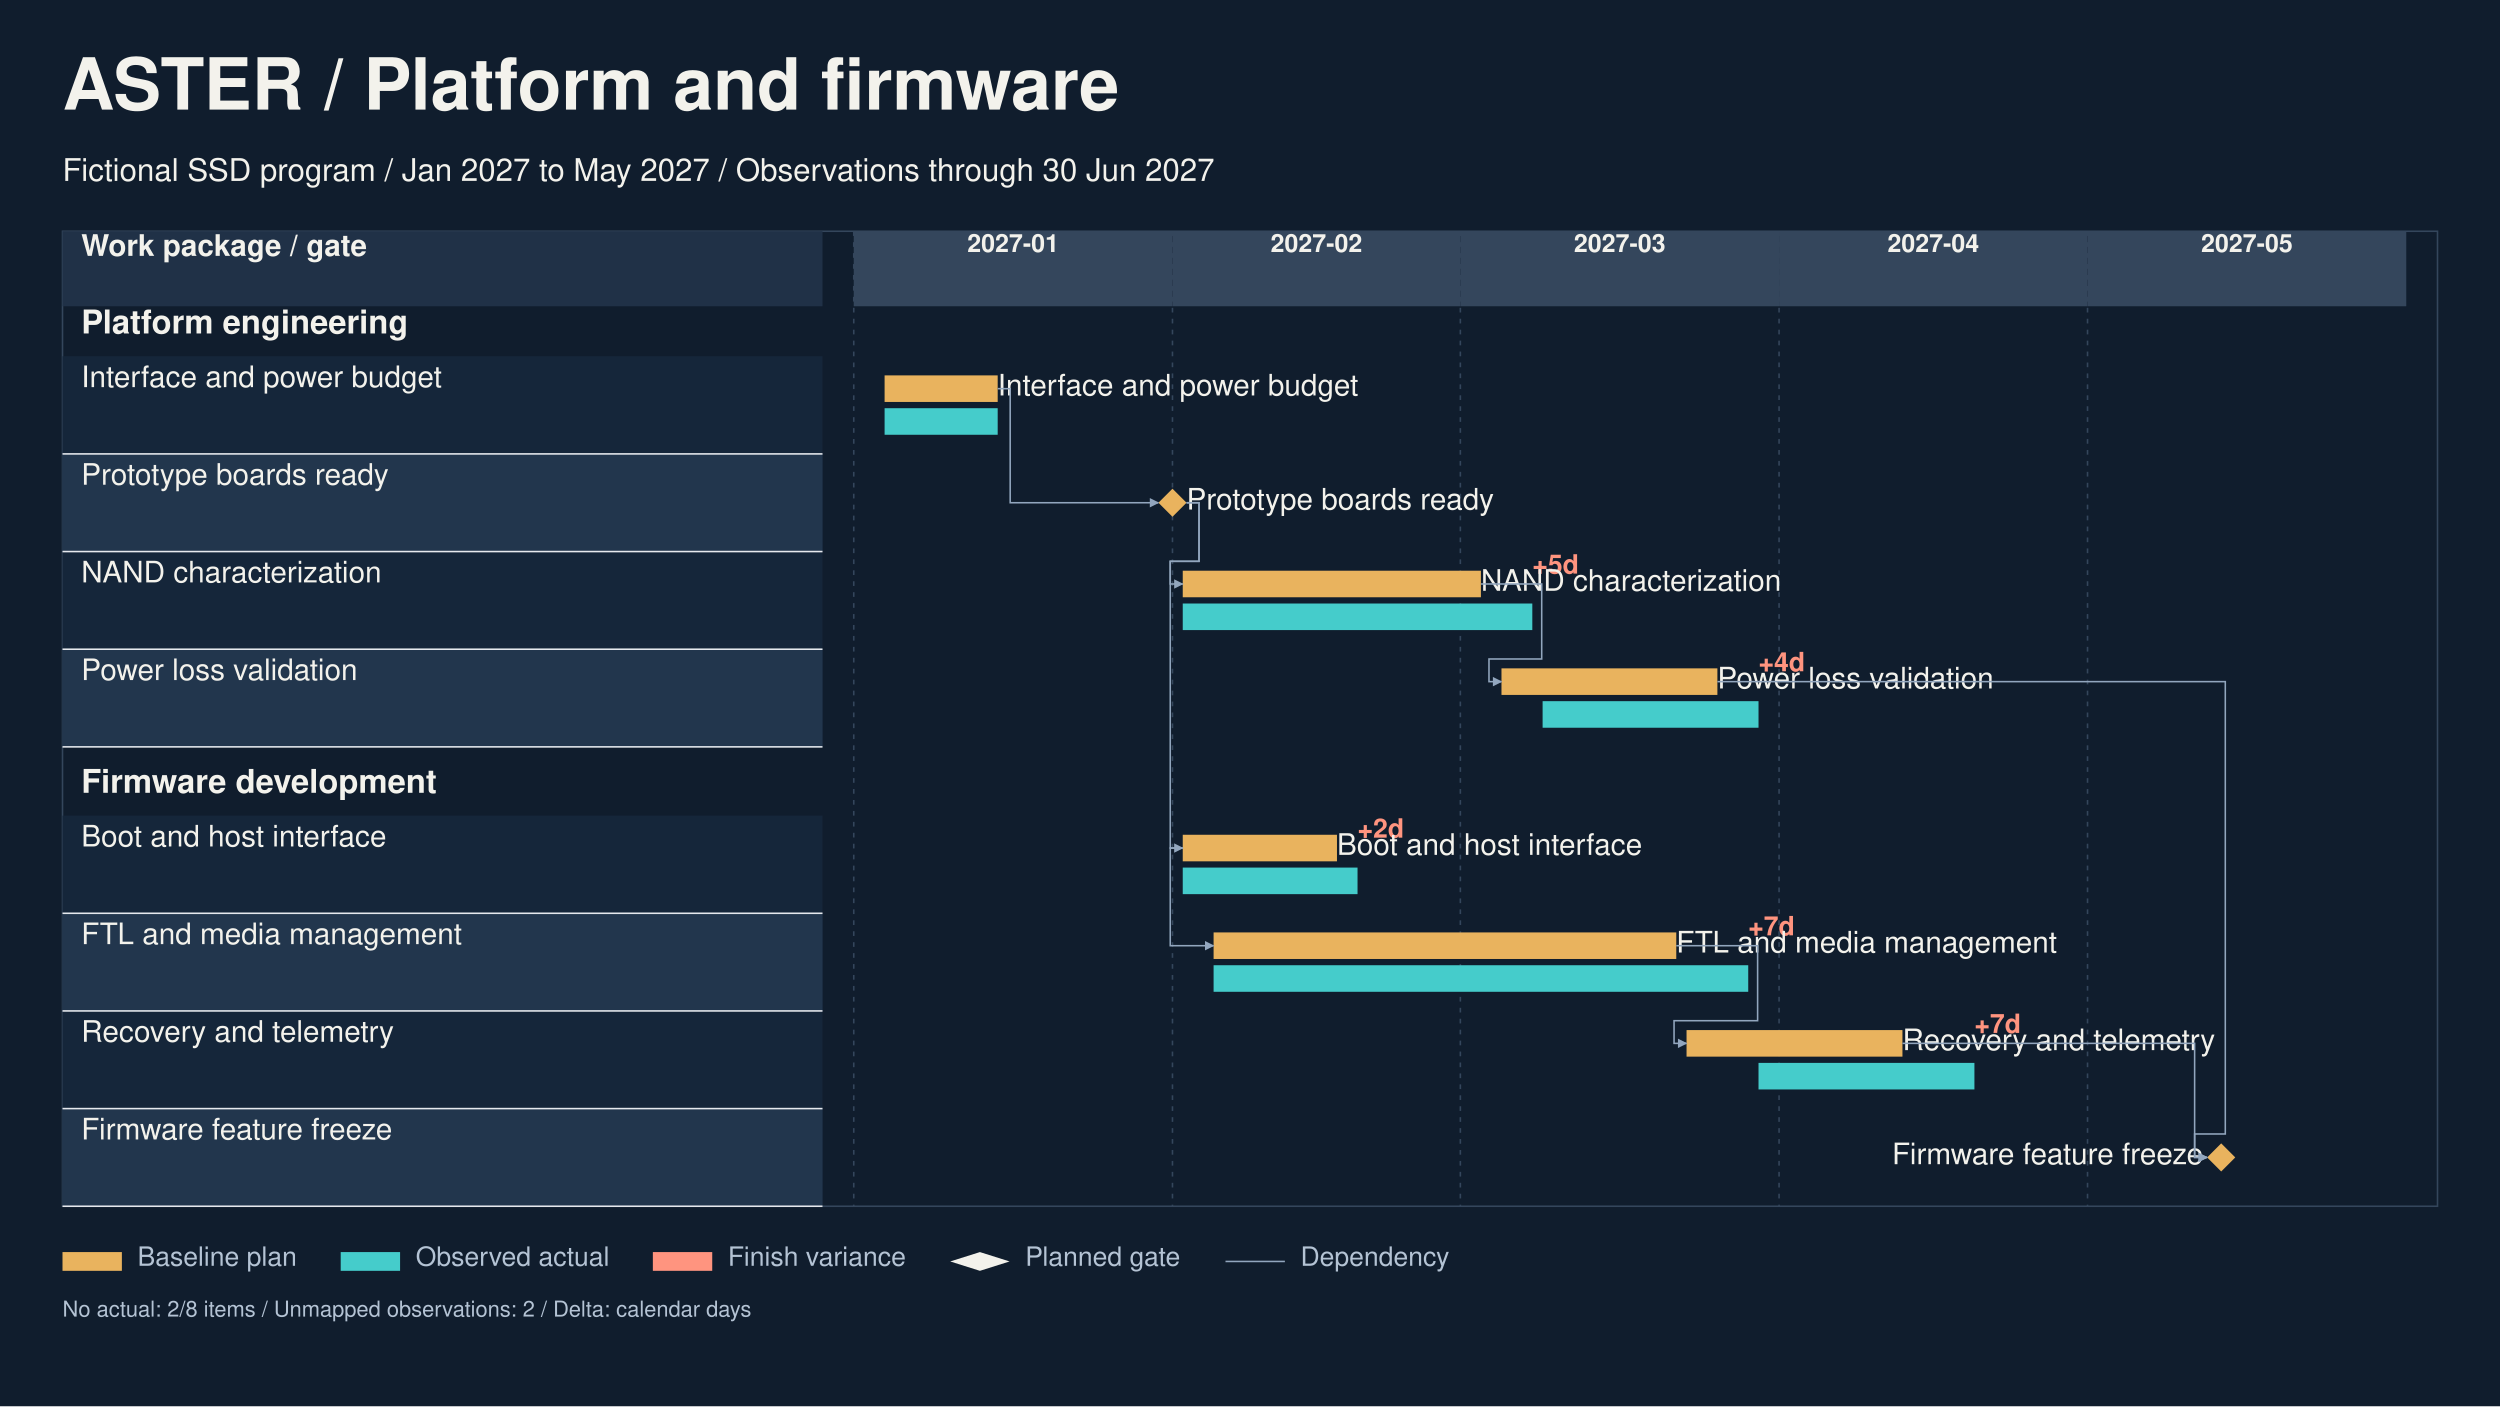
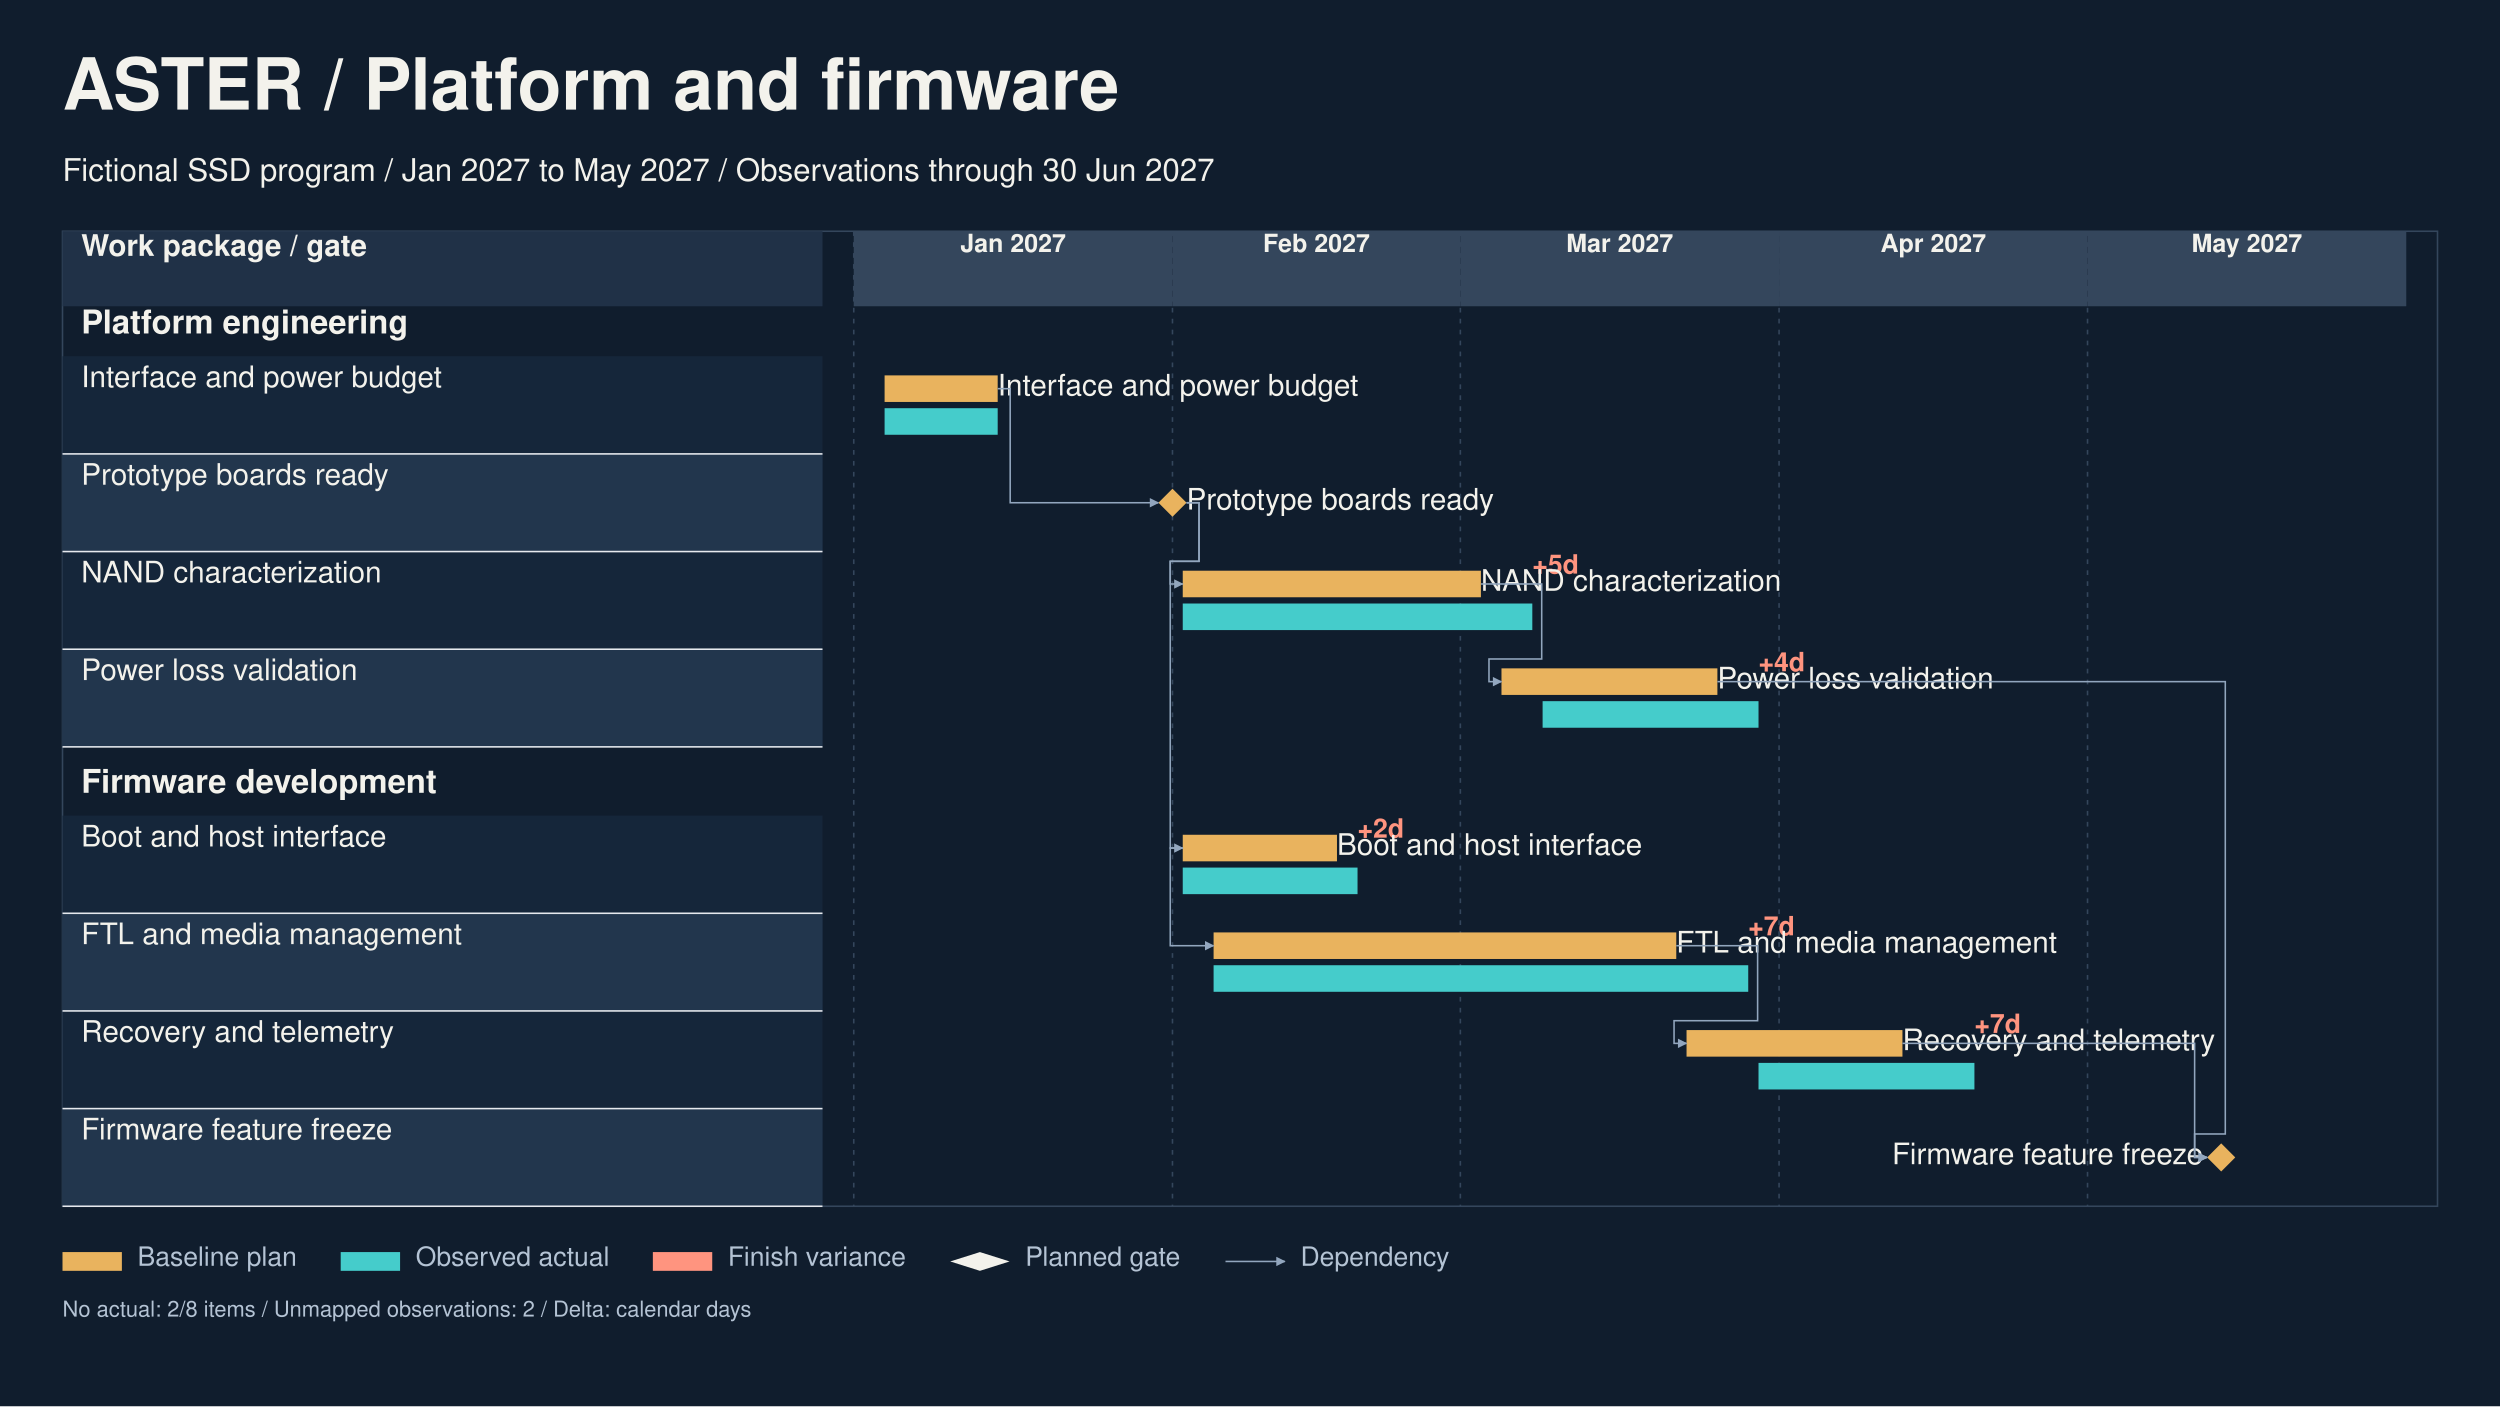
<svg xmlns="http://www.w3.org/2000/svg" width="1600" height="900" viewBox="0 0 1600 900" role="img" aria-labelledby="title desc">
  <defs>
    <marker id="dependency-arrow" markerWidth="6" markerHeight="6" refX="5.5" refY="3.0" orient="auto">
      <path d="M0 0L6 3.0L0 6Z" fill="#92A6BE" />
    </marker>
  </defs>
  <rect width="1600" height="900" fill="#101D2D" />
  <rect data-scene-id="table-timeline:table-frame:table::primitive" data-purpose="table-frame" data-source-ref="table" x="40" y="148" width="1520" height="624" fill="none" stroke="#34465C" />
  <rect data-scene-id="table-timeline:table-header-band:table-header::primitive" data-purpose="table-header" data-source-ref="table-header" x="40" y="148" width="486.4" height="48" fill="#203147" stroke="none" />
  <rect data-scene-id="table-timeline:group-surface:platform::primitive" data-purpose="group-surface" data-source-ref="platform" x="40" y="228" width="486.4" height="250" fill="#15263A" stroke="none" opacity="1" />
  <rect data-scene-id="table-timeline:group-surface:firmware::primitive" data-purpose="group-surface" data-source-ref="firmware" x="40" y="522" width="486.4" height="250" fill="#15263A" stroke="none" opacity="1" />
  <rect data-scene-id="table-timeline:row-shade:board::primitive" data-purpose="row-shade" data-source-ref="board" x="40" y="290.5" width="486.4" height="62.5" fill="#22364D" stroke="none" />
  <rect data-scene-id="table-timeline:row-shade:power::primitive" data-purpose="row-shade" data-source-ref="power" x="40" y="415.5" width="486.4" height="62.5" fill="#22364D" stroke="none" />
  <rect data-scene-id="table-timeline:row-shade:ftl::primitive" data-purpose="row-shade" data-source-ref="ftl" x="40" y="584.5" width="486.4" height="62.5" fill="#22364D" stroke="none" />
  <rect data-scene-id="table-timeline:row-shade:fw-freeze::primitive" data-purpose="row-shade" data-source-ref="fw-freeze" x="40" y="709.5" width="486.4" height="62.5" fill="#22364D" stroke="none" />
  <path data-scene-id="table-timeline:table-row-rule:requirements::primitive" data-purpose="table-row" data-source-ref="requirements" d="M40 290.5L526.4 290.5" stroke="#E6E9EE" fill="none" />
  <path data-scene-id="table-timeline:table-row-rule:board::primitive" data-purpose="table-row" data-source-ref="board" d="M40 353L526.4 353" stroke="#E6E9EE" fill="none" />
  <path data-scene-id="table-timeline:table-row-rule:nand::primitive" data-purpose="table-row" data-source-ref="nand" d="M40 415.5L526.4 415.5" stroke="#E6E9EE" fill="none" />
  <path data-scene-id="table-timeline:table-row-rule:power::primitive" data-purpose="table-row" data-source-ref="power" d="M40 478L526.4 478" stroke="#E6E9EE" fill="none" />
  <path data-scene-id="table-timeline:table-row-rule:boot::primitive" data-purpose="table-row" data-source-ref="boot" d="M40 584.5L526.4 584.5" stroke="#E6E9EE" fill="none" />
  <path data-scene-id="table-timeline:table-row-rule:ftl::primitive" data-purpose="table-row" data-source-ref="ftl" d="M40 647L526.4 647" stroke="#E6E9EE" fill="none" />
  <path data-scene-id="table-timeline:table-row-rule:recovery::primitive" data-purpose="table-row" data-source-ref="recovery" d="M40 709.5L526.4 709.5" stroke="#E6E9EE" fill="none" />
  <path data-scene-id="table-timeline:table-row-rule:fw-freeze::primitive" data-purpose="table-row" data-source-ref="fw-freeze" d="M40 772L526.4 772" stroke="#E6E9EE" fill="none" />
  <rect data-scene-id="table-timeline:axis-band:axis:month:0:axis:primitive" data-purpose="axis-band" data-source-ref="axis:month:0" x="546.4" y="148" width="203.98" height="48" fill="#34465C" stroke="none" />
  <rect data-scene-id="table-timeline:axis-band:axis:month:1:axis:primitive" data-purpose="axis-band" data-source-ref="axis:month:1" x="750.38" y="148" width="184.24" height="48" fill="#34465C" stroke="none" />
  <rect data-scene-id="table-timeline:axis-band:axis:month:2:axis:primitive" data-purpose="axis-band" data-source-ref="axis:month:2" x="934.63" y="148" width="203.98" height="48" fill="#34465C" stroke="none" />
  <rect data-scene-id="table-timeline:axis-band:axis:month:3:axis:primitive" data-purpose="axis-band" data-source-ref="axis:month:3" x="1138.61" y="148" width="197.4" height="48" fill="#34465C" stroke="none" />
  <rect data-scene-id="table-timeline:axis-band:axis:month:4:axis:primitive" data-purpose="axis-band" data-source-ref="axis:month:4" x="1336.02" y="148" width="203.98" height="48" fill="#34465C" stroke="none" />
  <path data-scene-id="table-timeline:tick:tick:month:0:axis:primitive" data-purpose="axis-major" data-source-ref="tick:month:0" d="M546.4 148L546.4 772" stroke="#34465C" fill="none" stroke-dasharray="3 4" />
  <path data-scene-id="table-timeline:tick:tick:month:1:axis:primitive" data-purpose="axis-major" data-source-ref="tick:month:1" d="M750.38 148L750.38 772" stroke="#34465C" fill="none" stroke-dasharray="3 4" />
  <path data-scene-id="table-timeline:tick:tick:month:2:axis:primitive" data-purpose="axis-major" data-source-ref="tick:month:2" d="M934.63 148L934.63 772" stroke="#34465C" fill="none" stroke-dasharray="3 4" />
  <path data-scene-id="table-timeline:tick:tick:month:3:axis:primitive" data-purpose="axis-major" data-source-ref="tick:month:3" d="M1138.61 148L1138.61 772" stroke="#34465C" fill="none" stroke-dasharray="3 4" />
  <path data-scene-id="table-timeline:tick:tick:month:4:axis:primitive" data-purpose="axis-major" data-source-ref="tick:month:4" d="M1336.02 148L1336.02 772" stroke="#34465C" fill="none" stroke-dasharray="3 4" />
-   <rect data-scene-id="table-timeline:comparison-mark:requirements:planned:primitive" data-purpose="planned" data-source-ref="requirements" data-lane-offset="12.25" x="566.14" y="240.25" width="72.38" height="17" fill="#E9B35E" stroke="none" />
-   <rect data-scene-id="table-timeline:comparison-mark:requirements:actual:primitive" data-purpose="actual" data-source-ref="requirements" data-lane-offset="33.25" x="566.14" y="261.25" width="72.38" height="17" fill="#45CCCB" stroke="none" />
-   <path data-scene-id="table-timeline:comparison-mark:board:planned:primitive" data-purpose="planned" data-source-ref="board" data-lane-offset="84.75" d="M750.38 312.75L759.38 321.75L750.38 330.75L741.38 321.75Z" fill="#E9B35E" />
-   <rect data-scene-id="table-timeline:comparison-mark:nand:planned:primitive" data-purpose="planned" data-source-ref="nand" data-lane-offset="137.25" x="756.96" y="365.25" width="190.82" height="17" fill="#E9B35E" stroke="none" />
-   <rect data-scene-id="table-timeline:comparison-mark:nand:actual:primitive" data-purpose="actual" data-source-ref="nand" data-lane-offset="158.25" x="756.96" y="386.25" width="223.72" height="17" fill="#45CCCB" stroke="none" />
+   <rect data-scene-id="table-timeline:comparison-mark:requirements:planned:primitive" data-purpose="planned" data-source-ref="requirements" data-lane-offset="12.25" x="566.14" y="240.25" width="72.38" height="17" fill="#E9B35E" stroke="none" opacity="1" />
+   <rect data-scene-id="table-timeline:comparison-mark:requirements:actual:primitive" data-purpose="actual" data-source-ref="requirements" data-lane-offset="33.25" x="566.14" y="261.25" width="72.38" height="17" fill="#45CCCB" stroke="none" opacity="1" />
+   <path data-scene-id="table-timeline:comparison-mark:board:planned:primitive" data-purpose="planned" data-source-ref="board" data-lane-offset="84.75" d="M750.38 312.75L759.38 321.75L750.38 330.75L741.38 321.75Z" fill="#E9B35E" opacity="1" />
+   <rect data-scene-id="table-timeline:comparison-mark:nand:planned:primitive" data-purpose="planned" data-source-ref="nand" data-lane-offset="137.25" x="756.96" y="365.25" width="190.82" height="17" fill="#E9B35E" stroke="none" opacity="1" />
+   <rect data-scene-id="table-timeline:comparison-mark:nand:actual:primitive" data-purpose="actual" data-source-ref="nand" data-lane-offset="158.25" x="756.96" y="386.25" width="223.72" height="17" fill="#45CCCB" stroke="none" opacity="1" />
  <text data-scene-id="table-timeline:comparison-mark:nand:finish-delta:primitive" data-purpose="variance" data-source-ref="nand" x="980.69" y="367.09" font-family="Nimbus Sans, Arial, sans-serif" font-size="17" font-weight="700" letter-spacing="0" fill="#FF947F" text-anchor="start">+5d</text>
-   <rect data-scene-id="table-timeline:comparison-mark:power:planned:primitive" data-purpose="planned" data-source-ref="power" data-lane-offset="199.75" x="960.95" y="427.75" width="138.18" height="17" fill="#E9B35E" stroke="none" />
-   <rect data-scene-id="table-timeline:comparison-mark:power:actual:primitive" data-purpose="actual" data-source-ref="power" data-lane-offset="220.75" x="987.27" y="448.75" width="138.18" height="17" fill="#45CCCB" stroke="none" />
+   <rect data-scene-id="table-timeline:comparison-mark:power:planned:primitive" data-purpose="planned" data-source-ref="power" data-lane-offset="199.75" x="960.95" y="427.75" width="138.18" height="17" fill="#E9B35E" stroke="none" opacity="1" />
+   <rect data-scene-id="table-timeline:comparison-mark:power:actual:primitive" data-purpose="actual" data-source-ref="power" data-lane-offset="220.75" x="987.27" y="448.75" width="138.18" height="17" fill="#45CCCB" stroke="none" opacity="1" />
  <text data-scene-id="table-timeline:comparison-mark:power:finish-delta:primitive" data-purpose="variance" data-source-ref="power" x="1125.45" y="429.59" font-family="Nimbus Sans, Arial, sans-serif" font-size="17" font-weight="700" letter-spacing="0" fill="#FF947F" text-anchor="start">+4d</text>
-   <rect data-scene-id="table-timeline:comparison-mark:boot:planned:primitive" data-purpose="planned" data-source-ref="boot" data-lane-offset="12.25" x="756.96" y="534.25" width="98.7" height="17" fill="#E9B35E" stroke="none" />
-   <rect data-scene-id="table-timeline:comparison-mark:boot:actual:primitive" data-purpose="actual" data-source-ref="boot" data-lane-offset="33.25" x="756.96" y="555.25" width="111.86" height="17" fill="#45CCCB" stroke="none" />
+   <rect data-scene-id="table-timeline:comparison-mark:boot:planned:primitive" data-purpose="planned" data-source-ref="boot" data-lane-offset="12.25" x="756.96" y="534.25" width="98.7" height="17" fill="#E9B35E" stroke="none" opacity="1" />
+   <rect data-scene-id="table-timeline:comparison-mark:boot:actual:primitive" data-purpose="actual" data-source-ref="boot" data-lane-offset="33.25" x="756.96" y="555.25" width="111.86" height="17" fill="#45CCCB" stroke="none" opacity="1" />
  <text data-scene-id="table-timeline:comparison-mark:boot:finish-delta:primitive" data-purpose="variance" data-source-ref="boot" x="868.83" y="536.09" font-family="Nimbus Sans, Arial, sans-serif" font-size="17" font-weight="700" letter-spacing="0" fill="#FF947F" text-anchor="start">+2d</text>
-   <rect data-scene-id="table-timeline:comparison-mark:ftl:planned:primitive" data-purpose="planned" data-source-ref="ftl" data-lane-offset="74.75" x="776.7" y="596.75" width="296.11" height="17" fill="#E9B35E" stroke="none" />
-   <rect data-scene-id="table-timeline:comparison-mark:ftl:actual:primitive" data-purpose="actual" data-source-ref="ftl" data-lane-offset="95.75" x="776.7" y="617.75" width="342.17" height="17" fill="#45CCCB" stroke="none" />
+   <rect data-scene-id="table-timeline:comparison-mark:ftl:planned:primitive" data-purpose="planned" data-source-ref="ftl" data-lane-offset="74.75" x="776.7" y="596.75" width="296.11" height="17" fill="#E9B35E" stroke="none" opacity="1" />
+   <rect data-scene-id="table-timeline:comparison-mark:ftl:actual:primitive" data-purpose="actual" data-source-ref="ftl" data-lane-offset="95.75" x="776.7" y="617.75" width="342.17" height="17" fill="#45CCCB" stroke="none" opacity="1" />
  <text data-scene-id="table-timeline:comparison-mark:ftl:finish-delta:primitive" data-purpose="variance" data-source-ref="ftl" x="1118.87" y="598.59" font-family="Nimbus Sans, Arial, sans-serif" font-size="17" font-weight="700" letter-spacing="0" fill="#FF947F" text-anchor="start">+7d</text>
-   <rect data-scene-id="table-timeline:comparison-mark:recovery:planned:primitive" data-purpose="planned" data-source-ref="recovery" data-lane-offset="137.25" x="1079.39" y="659.25" width="138.18" height="17" fill="#E9B35E" stroke="none" />
-   <rect data-scene-id="table-timeline:comparison-mark:recovery:actual:primitive" data-purpose="actual" data-source-ref="recovery" data-lane-offset="158.25" x="1125.45" y="680.25" width="138.18" height="17" fill="#45CCCB" stroke="none" />
+   <rect data-scene-id="table-timeline:comparison-mark:recovery:planned:primitive" data-purpose="planned" data-source-ref="recovery" data-lane-offset="137.25" x="1079.39" y="659.25" width="138.18" height="17" fill="#E9B35E" stroke="none" opacity="1" />
+   <rect data-scene-id="table-timeline:comparison-mark:recovery:actual:primitive" data-purpose="actual" data-source-ref="recovery" data-lane-offset="158.25" x="1125.45" y="680.25" width="138.18" height="17" fill="#45CCCB" stroke="none" opacity="1" />
  <text data-scene-id="table-timeline:comparison-mark:recovery:finish-delta:primitive" data-purpose="variance" data-source-ref="recovery" x="1263.63" y="661.09" font-family="Nimbus Sans, Arial, sans-serif" font-size="17" font-weight="700" letter-spacing="0" fill="#FF947F" text-anchor="start">+7d</text>
-   <path data-scene-id="table-timeline:comparison-mark:fw-freeze:planned:primitive" data-purpose="planned" data-source-ref="fw-freeze" data-lane-offset="209.75" d="M1421.56 731.75L1430.56 740.75L1421.56 749.75L1412.56 740.75Z" fill="#E9B35E" />
+   <path data-scene-id="table-timeline:comparison-mark:fw-freeze:planned:primitive" data-purpose="planned" data-source-ref="fw-freeze" data-lane-offset="209.75" d="M1421.56 731.75L1430.56 740.75L1421.56 749.75L1412.56 740.75Z" fill="#E9B35E" opacity="1" />
  <text data-scene-id="table-timeline:table-column-label:Work package / gate::primitive" data-purpose="table-header" data-source-ref="Work package / gate" x="52" y="163.75" font-family="Nimbus Sans, Arial, sans-serif" font-size="19" font-weight="700" letter-spacing="0" fill="#F3F2EC" text-anchor="start">Work package / gate</text>
  <text data-scene-id="table-timeline:group-header:platform::primitive" data-purpose="group-header" data-source-ref="platform" x="52" y="213.41" font-family="Nimbus Sans, Arial, sans-serif" font-size="21" font-weight="700" letter-spacing="0" fill="#F3F2EC" text-anchor="start">Platform engineering</text>
  <text data-scene-id="table-timeline:group-header:firmware::primitive" data-purpose="group-header" data-source-ref="firmware" x="52" y="507.41" font-family="Nimbus Sans, Arial, sans-serif" font-size="21" font-weight="700" letter-spacing="0" fill="#F3F2EC" text-anchor="start">Firmware development</text>
  <text data-scene-id="table-timeline:table-cell:requirements:Work package / gate::primitive" data-purpose="table-cell" data-source-ref="requirements:Work package / gate" x="52" y="247.75" font-family="Nimbus Sans, Arial, sans-serif" font-size="19" font-weight="400" letter-spacing="0" fill="#F3F2EC" text-anchor="start">Interface and power budget</text>
  <text data-scene-id="table-timeline:table-cell:board:Work package / gate::primitive" data-purpose="table-cell" data-source-ref="board:Work package / gate" x="52" y="310.25" font-family="Nimbus Sans, Arial, sans-serif" font-size="19" font-weight="400" letter-spacing="0" fill="#F3F2EC" text-anchor="start">Prototype boards ready</text>
  <text data-scene-id="table-timeline:table-cell:nand:Work package / gate::primitive" data-purpose="table-cell" data-source-ref="nand:Work package / gate" x="52" y="372.75" font-family="Nimbus Sans, Arial, sans-serif" font-size="19" font-weight="400" letter-spacing="0" fill="#F3F2EC" text-anchor="start">NAND characterization</text>
  <text data-scene-id="table-timeline:table-cell:power:Work package / gate::primitive" data-purpose="table-cell" data-source-ref="power:Work package / gate" x="52" y="435.25" font-family="Nimbus Sans, Arial, sans-serif" font-size="19" font-weight="400" letter-spacing="0" fill="#F3F2EC" text-anchor="start">Power loss validation</text>
  <text data-scene-id="table-timeline:table-cell:boot:Work package / gate::primitive" data-purpose="table-cell" data-source-ref="boot:Work package / gate" x="52" y="541.75" font-family="Nimbus Sans, Arial, sans-serif" font-size="19" font-weight="400" letter-spacing="0" fill="#F3F2EC" text-anchor="start">Boot and host interface</text>
  <text data-scene-id="table-timeline:table-cell:ftl:Work package / gate::primitive" data-purpose="table-cell" data-source-ref="ftl:Work package / gate" x="52" y="604.25" font-family="Nimbus Sans, Arial, sans-serif" font-size="19" font-weight="400" letter-spacing="0" fill="#F3F2EC" text-anchor="start">FTL and media management</text>
  <text data-scene-id="table-timeline:table-cell:recovery:Work package / gate::primitive" data-purpose="table-cell" data-source-ref="recovery:Work package / gate" x="52" y="666.75" font-family="Nimbus Sans, Arial, sans-serif" font-size="19" font-weight="400" letter-spacing="0" fill="#F3F2EC" text-anchor="start">Recovery and telemetry</text>
  <text data-scene-id="table-timeline:table-cell:fw-freeze:Work package / gate::primitive" data-purpose="table-cell" data-source-ref="fw-freeze:Work package / gate" x="52" y="729.25" font-family="Nimbus Sans, Arial, sans-serif" font-size="19" font-weight="400" letter-spacing="0" fill="#F3F2EC" text-anchor="start">Firmware feature freeze</text>
-   <text data-scene-id="table-timeline:axis-label:axis:month:0:axis:primitive" data-purpose="axis-band" data-source-ref="axis:month:0" x="648.39" y="161.26" font-family="Nimbus Sans, Arial, sans-serif" font-size="16" font-weight="700" letter-spacing="0" fill="#F3F2EC" text-anchor="middle">2027-01</text>
-   <text data-scene-id="table-timeline:axis-label:axis:month:1:axis:primitive" data-purpose="axis-band" data-source-ref="axis:month:1" x="842.51" y="161.26" font-family="Nimbus Sans, Arial, sans-serif" font-size="16" font-weight="700" letter-spacing="0" fill="#F3F2EC" text-anchor="middle">2027-02</text>
-   <text data-scene-id="table-timeline:axis-label:axis:month:2:axis:primitive" data-purpose="axis-band" data-source-ref="axis:month:2" x="1036.62" y="161.26" font-family="Nimbus Sans, Arial, sans-serif" font-size="16" font-weight="700" letter-spacing="0" fill="#F3F2EC" text-anchor="middle">2027-03</text>
-   <text data-scene-id="table-timeline:axis-label:axis:month:3:axis:primitive" data-purpose="axis-band" data-source-ref="axis:month:3" x="1237.31" y="161.26" font-family="Nimbus Sans, Arial, sans-serif" font-size="16" font-weight="700" letter-spacing="0" fill="#F3F2EC" text-anchor="middle">2027-04</text>
-   <text data-scene-id="table-timeline:axis-label:axis:month:4:axis:primitive" data-purpose="axis-band" data-source-ref="axis:month:4" x="1438.01" y="161.26" font-family="Nimbus Sans, Arial, sans-serif" font-size="16" font-weight="700" letter-spacing="0" fill="#F3F2EC" text-anchor="middle">2027-05</text>
+   <text data-scene-id="table-timeline:axis-label:axis:month:0:axis:primitive" data-purpose="axis-band" data-source-ref="axis:month:0" x="648.39" y="161.26" font-family="Nimbus Sans, Arial, sans-serif" font-size="16" font-weight="700" letter-spacing="0" fill="#F3F2EC" text-anchor="middle">Jan 2027</text>
+   <text data-scene-id="table-timeline:axis-label:axis:month:1:axis:primitive" data-purpose="axis-band" data-source-ref="axis:month:1" x="842.51" y="161.26" font-family="Nimbus Sans, Arial, sans-serif" font-size="16" font-weight="700" letter-spacing="0" fill="#F3F2EC" text-anchor="middle">Feb 2027</text>
+   <text data-scene-id="table-timeline:axis-label:axis:month:2:axis:primitive" data-purpose="axis-band" data-source-ref="axis:month:2" x="1036.62" y="161.26" font-family="Nimbus Sans, Arial, sans-serif" font-size="16" font-weight="700" letter-spacing="0" fill="#F3F2EC" text-anchor="middle">Mar 2027</text>
+   <text data-scene-id="table-timeline:axis-label:axis:month:3:axis:primitive" data-purpose="axis-band" data-source-ref="axis:month:3" x="1237.31" y="161.26" font-family="Nimbus Sans, Arial, sans-serif" font-size="16" font-weight="700" letter-spacing="0" fill="#F3F2EC" text-anchor="middle">Apr 2027</text>
+   <text data-scene-id="table-timeline:axis-label:axis:month:4:axis:primitive" data-purpose="axis-band" data-source-ref="axis:month:4" x="1438.01" y="161.26" font-family="Nimbus Sans, Arial, sans-serif" font-size="16" font-weight="700" letter-spacing="0" fill="#F3F2EC" text-anchor="middle">May 2027</text>
  <text data-scene-id="table-timeline:item-label:requirements::primitive" data-purpose="item-label" data-source-ref="requirements" x="638.52" y="253.1" font-family="Nimbus Sans, Arial, sans-serif" font-size="19" font-weight="400" letter-spacing="0" fill="#F3F2EC" text-anchor="start">Interface and power budget</text>
  <text data-scene-id="table-timeline:item-label:board::primitive" data-purpose="item-label" data-source-ref="board" x="759.38" y="326.1" font-family="Nimbus Sans, Arial, sans-serif" font-size="19" font-weight="400" letter-spacing="0" fill="#F3F2EC" text-anchor="start">Prototype boards ready</text>
  <text data-scene-id="table-timeline:item-label:nand::primitive" data-purpose="item-label" data-source-ref="nand" x="947.79" y="378.1" font-family="Nimbus Sans, Arial, sans-serif" font-size="19" font-weight="400" letter-spacing="0" fill="#F3F2EC" text-anchor="start">NAND characterization</text>
  <text data-scene-id="table-timeline:item-label:power::primitive" data-purpose="item-label" data-source-ref="power" x="1099.13" y="440.6" font-family="Nimbus Sans, Arial, sans-serif" font-size="19" font-weight="400" letter-spacing="0" fill="#F3F2EC" text-anchor="start">Power loss validation</text>
  <text data-scene-id="table-timeline:item-label:boot::primitive" data-purpose="item-label" data-source-ref="boot" x="855.67" y="547.1" font-family="Nimbus Sans, Arial, sans-serif" font-size="19" font-weight="400" letter-spacing="0" fill="#F3F2EC" text-anchor="start">Boot and host interface</text>
  <text data-scene-id="table-timeline:item-label:ftl::primitive" data-purpose="item-label" data-source-ref="ftl" x="1072.81" y="609.6" font-family="Nimbus Sans, Arial, sans-serif" font-size="19" font-weight="400" letter-spacing="0" fill="#F3F2EC" text-anchor="start">FTL and media management</text>
  <text data-scene-id="table-timeline:item-label:recovery::primitive" data-purpose="item-label" data-source-ref="recovery" x="1217.57" y="672.1" font-family="Nimbus Sans, Arial, sans-serif" font-size="19" font-weight="400" letter-spacing="0" fill="#F3F2EC" text-anchor="start">Recovery and telemetry</text>
  <text data-scene-id="table-timeline:item-label:fw-freeze::primitive" data-purpose="item-label" data-source-ref="fw-freeze" x="1210.89" y="745.1" font-family="Nimbus Sans, Arial, sans-serif" font-size="19" font-weight="400" letter-spacing="0" fill="#F3F2EC" text-anchor="start">Firmware feature freeze</text>
  <text data-scene-id="table-timeline:title-text:project::primitive" data-purpose="heading" data-source-ref="project" x="40" y="70.13" font-family="Nimbus Sans, Arial, sans-serif" font-size="46" font-weight="700" letter-spacing="0" fill="#F3F2EC" text-anchor="start">ASTER / Platform and firmware</text>
  <text data-scene-id="table-timeline:subtitle-text:view:window::primitive" data-purpose="subtitle" data-source-ref="view:window" x="40" y="115.78" font-family="Nimbus Sans, Arial, sans-serif" font-size="20" font-weight="400" letter-spacing="0" fill="#F3F2EC" text-anchor="start">Fictional SSD program / Jan 2027 to May 2027 / Observations through 30 Jun 2027</text>
  <path data-scene-id="table-timeline:dependency-connector:req-board:dependency:primitive" data-purpose="routed-connector" data-source-ref="req-board" d="M638.52 248.75L646.52 248.75L646.52 321.75L733.38 321.75L741.38 321.75" stroke="#92A6BE" fill="none" marker-end="url(#dependency-arrow)" data-from-port-id="table-timeline:comparison-mark:requirements:planned:end" data-from-endpoint="end" data-to-port-id="table-timeline:comparison-mark:board:planned:at" data-to-endpoint="at" />
  <path data-scene-id="table-timeline:dependency-connector:board-nand:dependency:primitive" data-purpose="routed-connector" data-source-ref="board-nand" d="M759.38 321.75L767.38 321.75L767.38 359.25L748.96 359.25L748.96 373.75L756.96 373.75" stroke="#92A6BE" fill="none" marker-end="url(#dependency-arrow)" data-from-port-id="table-timeline:comparison-mark:board:planned:at" data-from-endpoint="at" data-to-port-id="table-timeline:comparison-mark:nand:planned:start" data-to-endpoint="start" />
  <path data-scene-id="table-timeline:dependency-connector:nand-power:dependency:primitive" data-purpose="routed-connector" data-source-ref="nand-power" d="M947.79 373.75L955.79 373.75L986.69 373.75L986.69 421.75L952.95 421.75L952.95 436.25L960.95 436.25" stroke="#92A6BE" fill="none" marker-end="url(#dependency-arrow)" data-from-port-id="table-timeline:comparison-mark:nand:planned:end" data-from-endpoint="end" data-to-port-id="table-timeline:comparison-mark:power:planned:start" data-to-endpoint="start" />
  <path data-scene-id="table-timeline:dependency-connector:board-boot:dependency:primitive" data-purpose="routed-connector" data-source-ref="board-boot" d="M759.38 321.75L767.38 321.75L767.38 359.25L748.96 359.25L748.96 542.75L756.96 542.75" stroke="#92A6BE" fill="none" marker-end="url(#dependency-arrow)" data-from-port-id="table-timeline:comparison-mark:board:planned:at" data-from-endpoint="at" data-to-port-id="table-timeline:comparison-mark:boot:planned:start" data-to-endpoint="start" />
  <path data-scene-id="table-timeline:dependency-connector:boot-ftl:dependency:primitive" data-purpose="routed-connector" data-source-ref="boot-ftl" d="M756.96 542.75L748.96 542.75L748.96 605.25L768.7 605.25L776.7 605.25" stroke="#92A6BE" fill="none" marker-end="url(#dependency-arrow)" data-from-port-id="table-timeline:comparison-mark:boot:planned:start" data-from-endpoint="start" data-to-port-id="table-timeline:comparison-mark:ftl:planned:start" data-to-endpoint="start" />
  <path data-scene-id="table-timeline:dependency-connector:ftl-recovery:dependency:primitive" data-purpose="routed-connector" data-source-ref="ftl-recovery" d="M1072.81 605.25L1080.81 605.25L1124.87 605.25L1124.87 653.25L1071.39 653.25L1071.39 667.75L1079.39 667.75" stroke="#92A6BE" fill="none" marker-end="url(#dependency-arrow)" data-from-port-id="table-timeline:comparison-mark:ftl:planned:end" data-from-endpoint="end" data-to-port-id="table-timeline:comparison-mark:recovery:planned:start" data-to-endpoint="start" />
  <path data-scene-id="table-timeline:dependency-connector:recovery-freeze:dependency:primitive" data-purpose="routed-connector" data-source-ref="recovery-freeze" d="M1217.57 667.75L1225.57 667.75L1404.56 667.75L1404.56 740.75L1412.56 740.75" stroke="#92A6BE" fill="none" marker-end="url(#dependency-arrow)" data-from-port-id="table-timeline:comparison-mark:recovery:planned:end" data-from-endpoint="end" data-to-port-id="table-timeline:comparison-mark:fw-freeze:planned:at" data-to-endpoint="at" />
  <path data-scene-id="table-timeline:dependency-connector:power-freeze:dependency:primitive" data-purpose="routed-connector" data-source-ref="power-freeze" d="M1099.13 436.25L1107.13 436.25L1424.19 436.25L1424.19 725.75L1404.56 725.75L1404.56 740.75L1412.56 740.75" stroke="#92A6BE" fill="none" marker-end="url(#dependency-arrow)" data-from-port-id="table-timeline:comparison-mark:power:planned:end" data-from-endpoint="end" data-to-port-id="table-timeline:comparison-mark:fw-freeze:planned:at" data-to-endpoint="at" />
  <rect data-scene-id="table-timeline:legend-swatch:planned:planned:primitive" data-purpose="legend-swatch" data-source-ref="planned" x="40" y="801.33" width="38" height="12" fill="#E9B35E" stroke="none" />
  <rect data-scene-id="table-timeline:legend-swatch:actual:actual:primitive" data-purpose="legend-swatch" data-source-ref="actual" x="218.05" y="801.33" width="38" height="12" fill="#45CCCB" stroke="none" />
  <rect data-scene-id="table-timeline:legend-swatch:variance:variance:primitive" data-purpose="legend-swatch" data-source-ref="variance" x="417.83" y="801.33" width="38" height="12" fill="#FF947F" stroke="none" />
  <path data-scene-id="table-timeline:legend-swatch:milestone:milestone:primitive" data-purpose="legend-swatch" data-source-ref="milestone" d="M627.14 801.33L646.14 807.33L627.14 813.33L608.14 807.33Z" fill="#F3F2EC" />
-   <path data-scene-id="table-timeline:legend-swatch:dependency:dependency:primitive" data-purpose="legend-swatch" data-source-ref="dependency" d="M784.32 807.33L822.32 807.33" stroke="#92A6BE" fill="none" />
+   <path data-scene-id="table-timeline:legend-swatch:dependency:dependency:primitive" data-purpose="legend-swatch" data-source-ref="dependency" d="M784.32 807.33L822.32 807.33" stroke="#92A6BE" fill="none" marker-end="url(#dependency-arrow)" />
  <text data-scene-id="table-timeline:legend-label:planned:planned:primitive" data-purpose="legend-label" data-source-ref="planned" x="88" y="810.09" font-family="Nimbus Sans, Arial, sans-serif" font-size="17" font-weight="400" letter-spacing="0" fill="#B4C3D4" text-anchor="start">Baseline plan</text>
  <text data-scene-id="table-timeline:legend-label:actual:actual:primitive" data-purpose="legend-label" data-source-ref="actual" x="266.05" y="810.09" font-family="Nimbus Sans, Arial, sans-serif" font-size="17" font-weight="400" letter-spacing="0" fill="#B4C3D4" text-anchor="start">Observed actual</text>
  <text data-scene-id="table-timeline:legend-label:variance:variance:primitive" data-purpose="legend-label" data-source-ref="variance" x="465.83" y="810.09" font-family="Nimbus Sans, Arial, sans-serif" font-size="17" font-weight="400" letter-spacing="0" fill="#B4C3D4" text-anchor="start">Finish variance</text>
  <text data-scene-id="table-timeline:legend-label:milestone:milestone:primitive" data-purpose="legend-label" data-source-ref="milestone" x="656.14" y="810.09" font-family="Nimbus Sans, Arial, sans-serif" font-size="17" font-weight="400" letter-spacing="0" fill="#B4C3D4" text-anchor="start">Planned gate</text>
  <text data-scene-id="table-timeline:legend-label:dependency:dependency:primitive" data-purpose="legend-label" data-source-ref="dependency" x="832.32" y="810.09" font-family="Nimbus Sans, Arial, sans-serif" font-size="17" font-weight="400" letter-spacing="0" fill="#B4C3D4" text-anchor="start">Dependency</text>
  <text data-scene-id="table-timeline:coverage-text:coverage::primitive" data-purpose="data-coverage" data-source-ref="coverage" x="40" y="842.61" font-family="Nimbus Sans, Arial, sans-serif" font-size="14" font-weight="400" letter-spacing="0" fill="#B4C3D4" text-anchor="start">No actual: 2/8 items / Unmapped observations: 2 / Delta: calendar days</text>
</svg>
